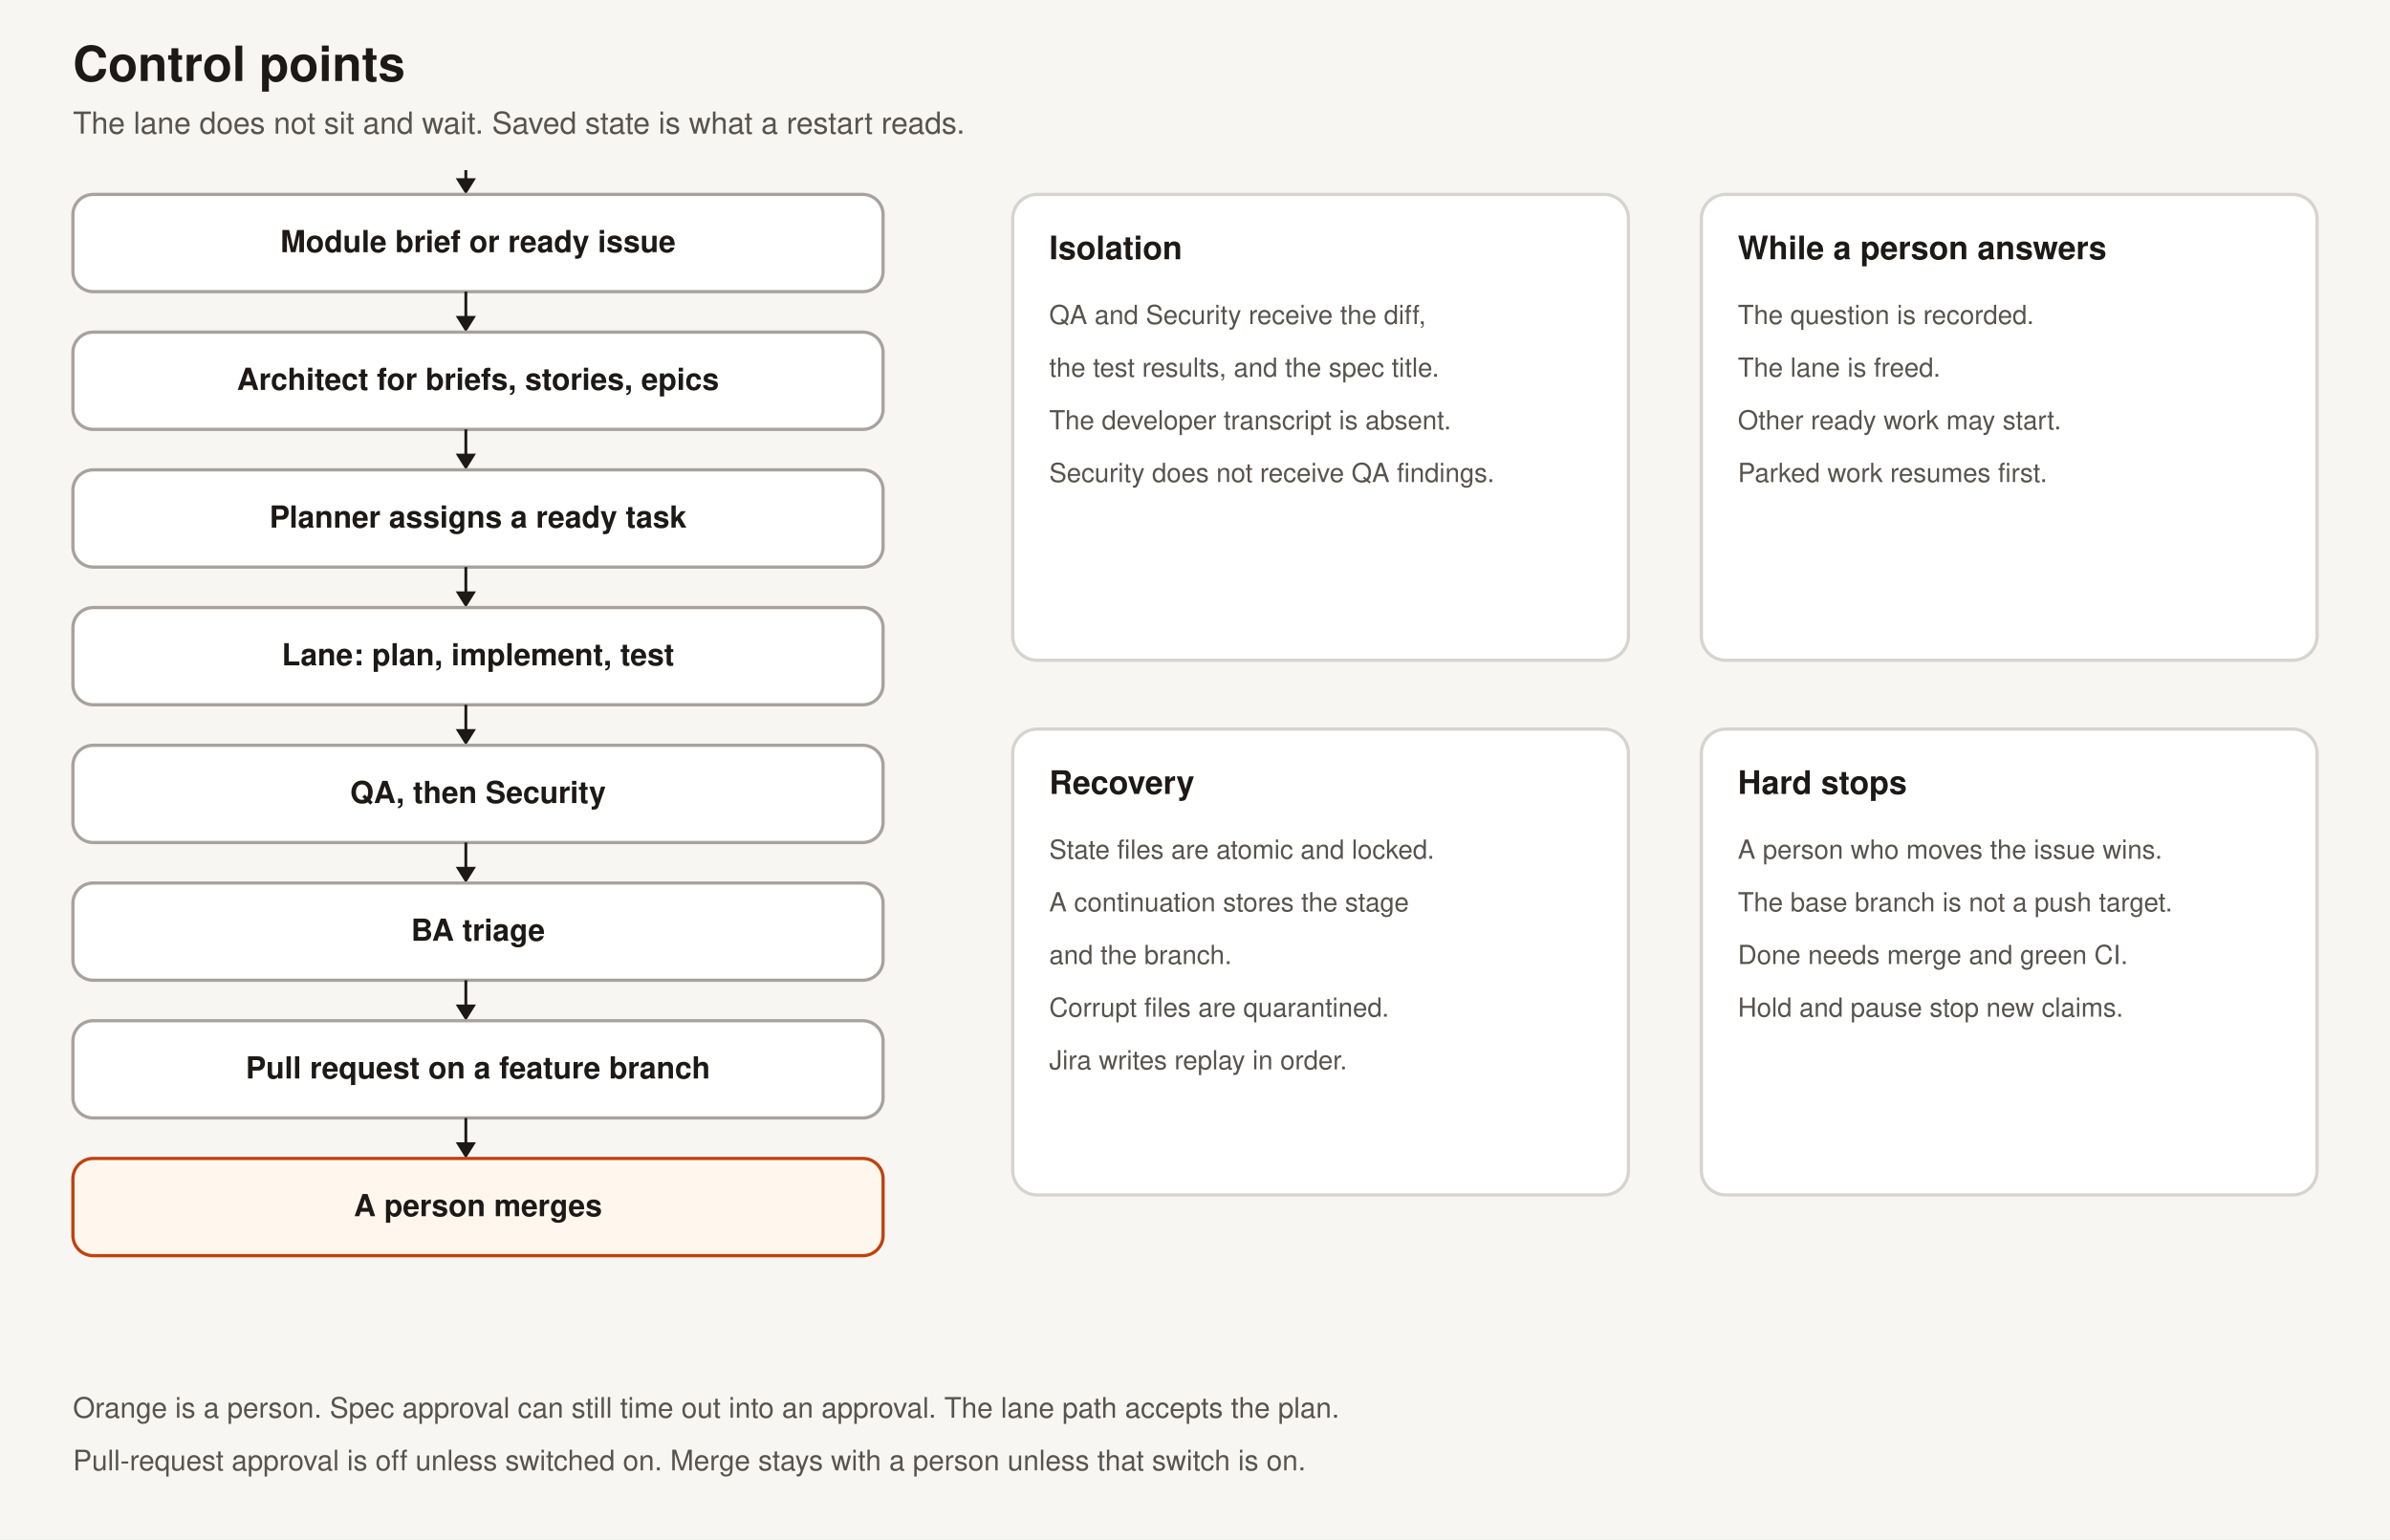
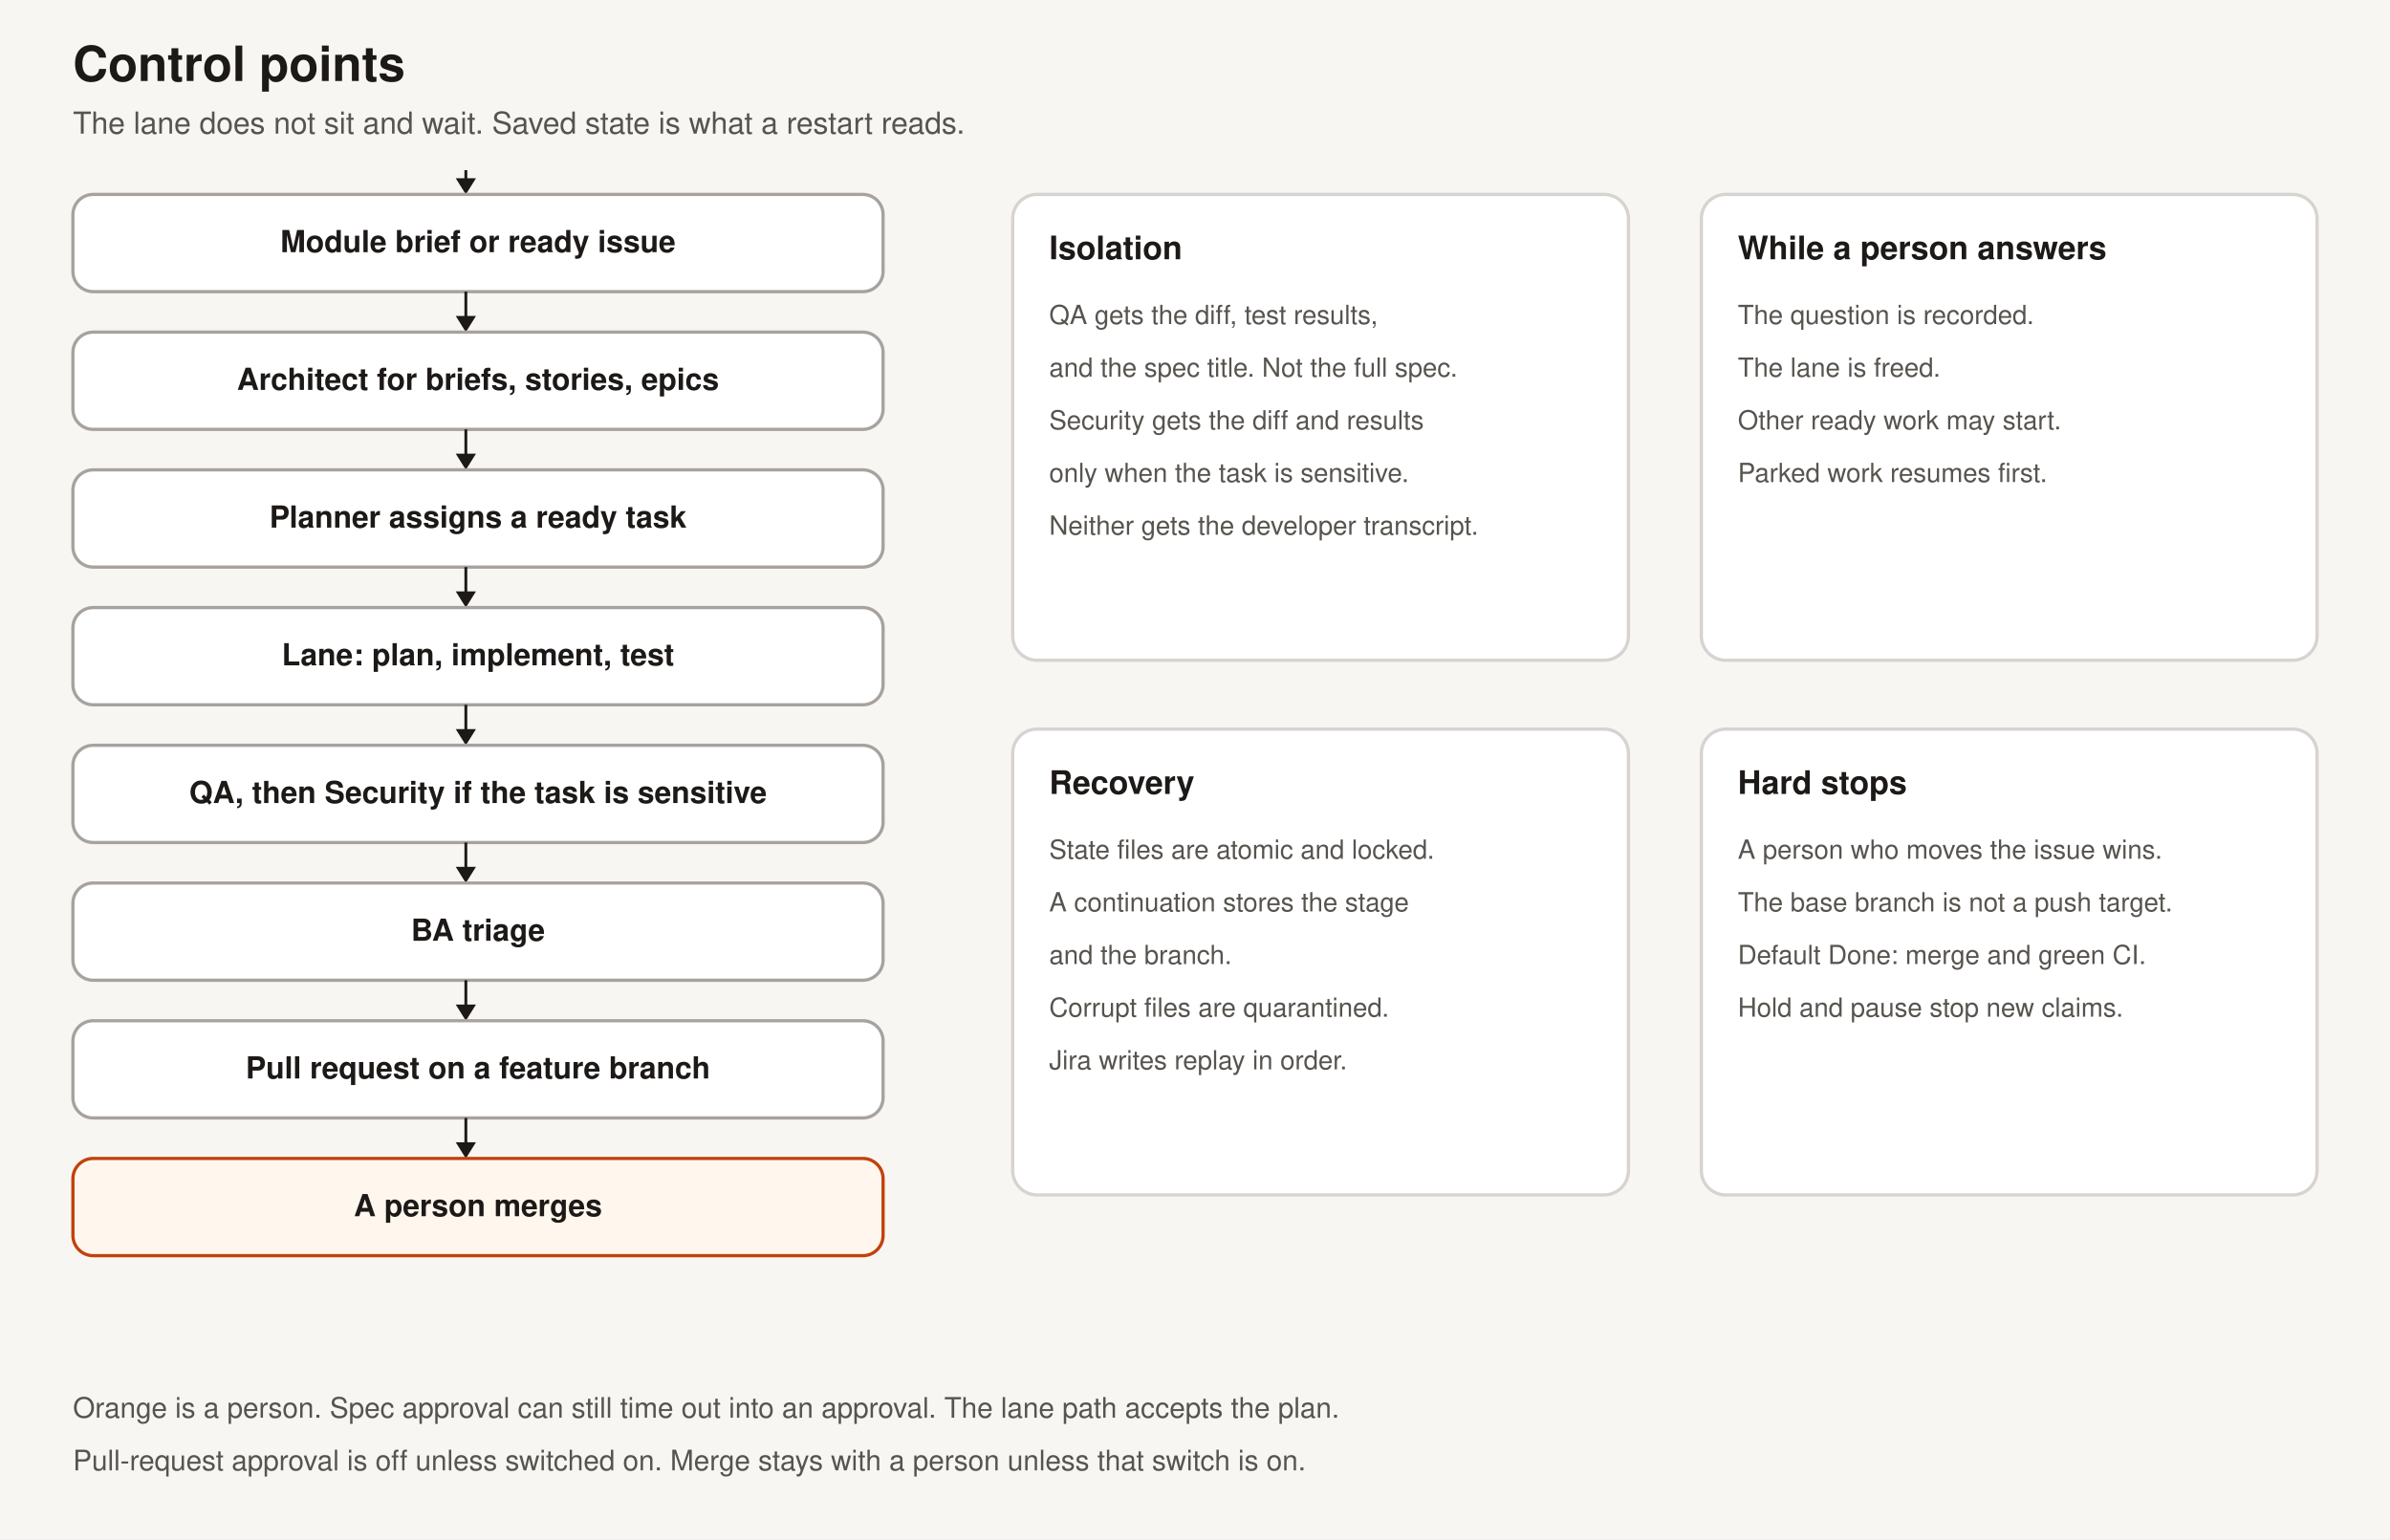
<svg xmlns="http://www.w3.org/2000/svg" width="1180" height="760" viewBox="0 0 1180 760" role="img">
  <rect width="100%" height="100%" fill="#f7f6f3" />
  <text x="36" y="40" fill="#1c1917" font-family="Helvetica, Arial, sans-serif" font-size="24" font-weight="700" text-anchor="start">Control points</text>
  <text x="36" y="66" fill="#57534e" font-family="Helvetica, Arial, sans-serif" font-size="15" font-weight="400" text-anchor="start">The lane does not sit and wait. Saved state is what a restart reads.</text>
  <line x1="230" y1="84" x2="230" y2="89" stroke="#1c1917" stroke-width="1.4" />
  <polygon points="225,88 235,88 230,96" fill="#1c1917" />
  <rect x="36" y="96" width="400" height="48" rx="10" fill="#ffffff" stroke="#a8a29e" stroke-width="1.6" />
  <text x="236.0" y="124.5" fill="#1c1917" font-family="Helvetica, Arial, sans-serif" font-size="15" font-weight="600" text-anchor="middle">Module brief or ready issue</text>
  <line x1="230" y1="144" x2="230" y2="157" stroke="#1c1917" stroke-width="1.4" />
  <polygon points="225,156 235,156 230,164" fill="#1c1917" />
  <rect x="36" y="164" width="400" height="48" rx="10" fill="#ffffff" stroke="#a8a29e" stroke-width="1.6" />
  <text x="236.0" y="192.5" fill="#1c1917" font-family="Helvetica, Arial, sans-serif" font-size="15" font-weight="600" text-anchor="middle">Architect for briefs, stories, epics</text>
  <line x1="230" y1="212" x2="230" y2="225" stroke="#1c1917" stroke-width="1.4" />
  <polygon points="225,224 235,224 230,232" fill="#1c1917" />
  <rect x="36" y="232" width="400" height="48" rx="10" fill="#ffffff" stroke="#a8a29e" stroke-width="1.6" />
  <text x="236.0" y="260.5" fill="#1c1917" font-family="Helvetica, Arial, sans-serif" font-size="15" font-weight="600" text-anchor="middle">Planner assigns a ready task</text>
  <line x1="230" y1="280" x2="230" y2="293" stroke="#1c1917" stroke-width="1.4" />
  <polygon points="225,292 235,292 230,300" fill="#1c1917" />
  <rect x="36" y="300" width="400" height="48" rx="10" fill="#ffffff" stroke="#a8a29e" stroke-width="1.6" />
  <text x="236.0" y="328.5" fill="#1c1917" font-family="Helvetica, Arial, sans-serif" font-size="15" font-weight="600" text-anchor="middle">Lane: plan, implement, test</text>
  <line x1="230" y1="348" x2="230" y2="361" stroke="#1c1917" stroke-width="1.4" />
  <polygon points="225,360 235,360 230,368" fill="#1c1917" />
  <rect x="36" y="368" width="400" height="48" rx="10" fill="#ffffff" stroke="#a8a29e" stroke-width="1.6" />
-   <text x="236.0" y="396.5" fill="#1c1917" font-family="Helvetica, Arial, sans-serif" font-size="15" font-weight="600" text-anchor="middle">QA, then Security</text>
+   <text x="236.0" y="396.5" fill="#1c1917" font-family="Helvetica, Arial, sans-serif" font-size="15" font-weight="600" text-anchor="middle">QA, then Security if the task is sensitive</text>
  <line x1="230" y1="416" x2="230" y2="429" stroke="#1c1917" stroke-width="1.4" />
  <polygon points="225,428 235,428 230,436" fill="#1c1917" />
  <rect x="36" y="436" width="400" height="48" rx="10" fill="#ffffff" stroke="#a8a29e" stroke-width="1.6" />
  <text x="236.0" y="464.5" fill="#1c1917" font-family="Helvetica, Arial, sans-serif" font-size="15" font-weight="600" text-anchor="middle">BA triage</text>
  <line x1="230" y1="484" x2="230" y2="497" stroke="#1c1917" stroke-width="1.4" />
  <polygon points="225,496 235,496 230,504" fill="#1c1917" />
  <rect x="36" y="504" width="400" height="48" rx="10" fill="#ffffff" stroke="#a8a29e" stroke-width="1.6" />
  <text x="236.0" y="532.5" fill="#1c1917" font-family="Helvetica, Arial, sans-serif" font-size="15" font-weight="600" text-anchor="middle">Pull request on a feature branch</text>
  <line x1="230" y1="552" x2="230" y2="565" stroke="#1c1917" stroke-width="1.4" />
  <polygon points="225,564 235,564 230,572" fill="#1c1917" />
  <rect x="36" y="572" width="400" height="48" rx="10" fill="#fff7ed" stroke="#c2410c" stroke-width="1.6" />
  <text x="236.0" y="600.5" fill="#1c1917" font-family="Helvetica, Arial, sans-serif" font-size="15" font-weight="600" text-anchor="middle">A person merges</text>
  <rect x="500" y="96" width="304" height="230" rx="12" fill="#ffffff" stroke="#d6d3d1" stroke-width="1.6" />
  <text x="518" y="128" fill="#1c1917" font-family="Helvetica, Arial, sans-serif" font-size="16" font-weight="700" text-anchor="start">Isolation</text>
-   <text x="518" y="160" fill="#57534e" font-family="Helvetica, Arial, sans-serif" font-size="13" font-weight="400" text-anchor="start">QA and Security receive the diff,</text>
-   <text x="518" y="186" fill="#57534e" font-family="Helvetica, Arial, sans-serif" font-size="13" font-weight="400" text-anchor="start">the test results, and the spec title.</text>
-   <text x="518" y="212" fill="#57534e" font-family="Helvetica, Arial, sans-serif" font-size="13" font-weight="400" text-anchor="start">The developer transcript is absent.</text>
-   <text x="518" y="238" fill="#57534e" font-family="Helvetica, Arial, sans-serif" font-size="13" font-weight="400" text-anchor="start">Security does not receive QA findings.</text>
+   <text x="518" y="160" fill="#57534e" font-family="Helvetica, Arial, sans-serif" font-size="13" font-weight="400" text-anchor="start">QA gets the diff, test results,</text>
+   <text x="518" y="186" fill="#57534e" font-family="Helvetica, Arial, sans-serif" font-size="13" font-weight="400" text-anchor="start">and the spec title. Not the full spec.</text>
+   <text x="518" y="212" fill="#57534e" font-family="Helvetica, Arial, sans-serif" font-size="13" font-weight="400" text-anchor="start">Security gets the diff and results</text>
+   <text x="518" y="238" fill="#57534e" font-family="Helvetica, Arial, sans-serif" font-size="13" font-weight="400" text-anchor="start">only when the task is sensitive.</text>
+   <text x="518" y="264" fill="#57534e" font-family="Helvetica, Arial, sans-serif" font-size="13" font-weight="400" text-anchor="start">Neither gets the developer transcript.</text>
  <rect x="840" y="96" width="304" height="230" rx="12" fill="#ffffff" stroke="#d6d3d1" stroke-width="1.6" />
  <text x="858" y="128" fill="#1c1917" font-family="Helvetica, Arial, sans-serif" font-size="16" font-weight="700" text-anchor="start">While a person answers</text>
  <text x="858" y="160" fill="#57534e" font-family="Helvetica, Arial, sans-serif" font-size="13" font-weight="400" text-anchor="start">The question is recorded.</text>
  <text x="858" y="186" fill="#57534e" font-family="Helvetica, Arial, sans-serif" font-size="13" font-weight="400" text-anchor="start">The lane is freed.</text>
  <text x="858" y="212" fill="#57534e" font-family="Helvetica, Arial, sans-serif" font-size="13" font-weight="400" text-anchor="start">Other ready work may start.</text>
  <text x="858" y="238" fill="#57534e" font-family="Helvetica, Arial, sans-serif" font-size="13" font-weight="400" text-anchor="start">Parked work resumes first.</text>
  <rect x="500" y="360" width="304" height="230" rx="12" fill="#ffffff" stroke="#d6d3d1" stroke-width="1.6" />
  <text x="518" y="392" fill="#1c1917" font-family="Helvetica, Arial, sans-serif" font-size="16" font-weight="700" text-anchor="start">Recovery</text>
  <text x="518" y="424" fill="#57534e" font-family="Helvetica, Arial, sans-serif" font-size="13" font-weight="400" text-anchor="start">State files are atomic and locked.</text>
  <text x="518" y="450" fill="#57534e" font-family="Helvetica, Arial, sans-serif" font-size="13" font-weight="400" text-anchor="start">A continuation stores the stage</text>
  <text x="518" y="476" fill="#57534e" font-family="Helvetica, Arial, sans-serif" font-size="13" font-weight="400" text-anchor="start">and the branch.</text>
  <text x="518" y="502" fill="#57534e" font-family="Helvetica, Arial, sans-serif" font-size="13" font-weight="400" text-anchor="start">Corrupt files are quarantined.</text>
  <text x="518" y="528" fill="#57534e" font-family="Helvetica, Arial, sans-serif" font-size="13" font-weight="400" text-anchor="start">Jira writes replay in order.</text>
  <rect x="840" y="360" width="304" height="230" rx="12" fill="#ffffff" stroke="#d6d3d1" stroke-width="1.6" />
  <text x="858" y="392" fill="#1c1917" font-family="Helvetica, Arial, sans-serif" font-size="16" font-weight="700" text-anchor="start">Hard stops</text>
  <text x="858" y="424" fill="#57534e" font-family="Helvetica, Arial, sans-serif" font-size="13" font-weight="400" text-anchor="start">A person who moves the issue wins.</text>
  <text x="858" y="450" fill="#57534e" font-family="Helvetica, Arial, sans-serif" font-size="13" font-weight="400" text-anchor="start">The base branch is not a push target.</text>
-   <text x="858" y="476" fill="#57534e" font-family="Helvetica, Arial, sans-serif" font-size="13" font-weight="400" text-anchor="start">Done needs merge and green CI.</text>
+   <text x="858" y="476" fill="#57534e" font-family="Helvetica, Arial, sans-serif" font-size="13" font-weight="400" text-anchor="start">Default Done: merge and green CI.</text>
  <text x="858" y="502" fill="#57534e" font-family="Helvetica, Arial, sans-serif" font-size="13" font-weight="400" text-anchor="start">Hold and pause stop new claims.</text>
  <text x="36" y="700" fill="#57534e" font-family="Helvetica, Arial, sans-serif" font-size="14" font-weight="400" text-anchor="start">Orange is a person. Spec approval can still time out into an approval. The lane path accepts the plan.</text>
  <text x="36" y="726" fill="#57534e" font-family="Helvetica, Arial, sans-serif" font-size="14" font-weight="400" text-anchor="start">Pull-request approval is off unless switched on. Merge stays with a person unless that switch is on.</text>
</svg>
